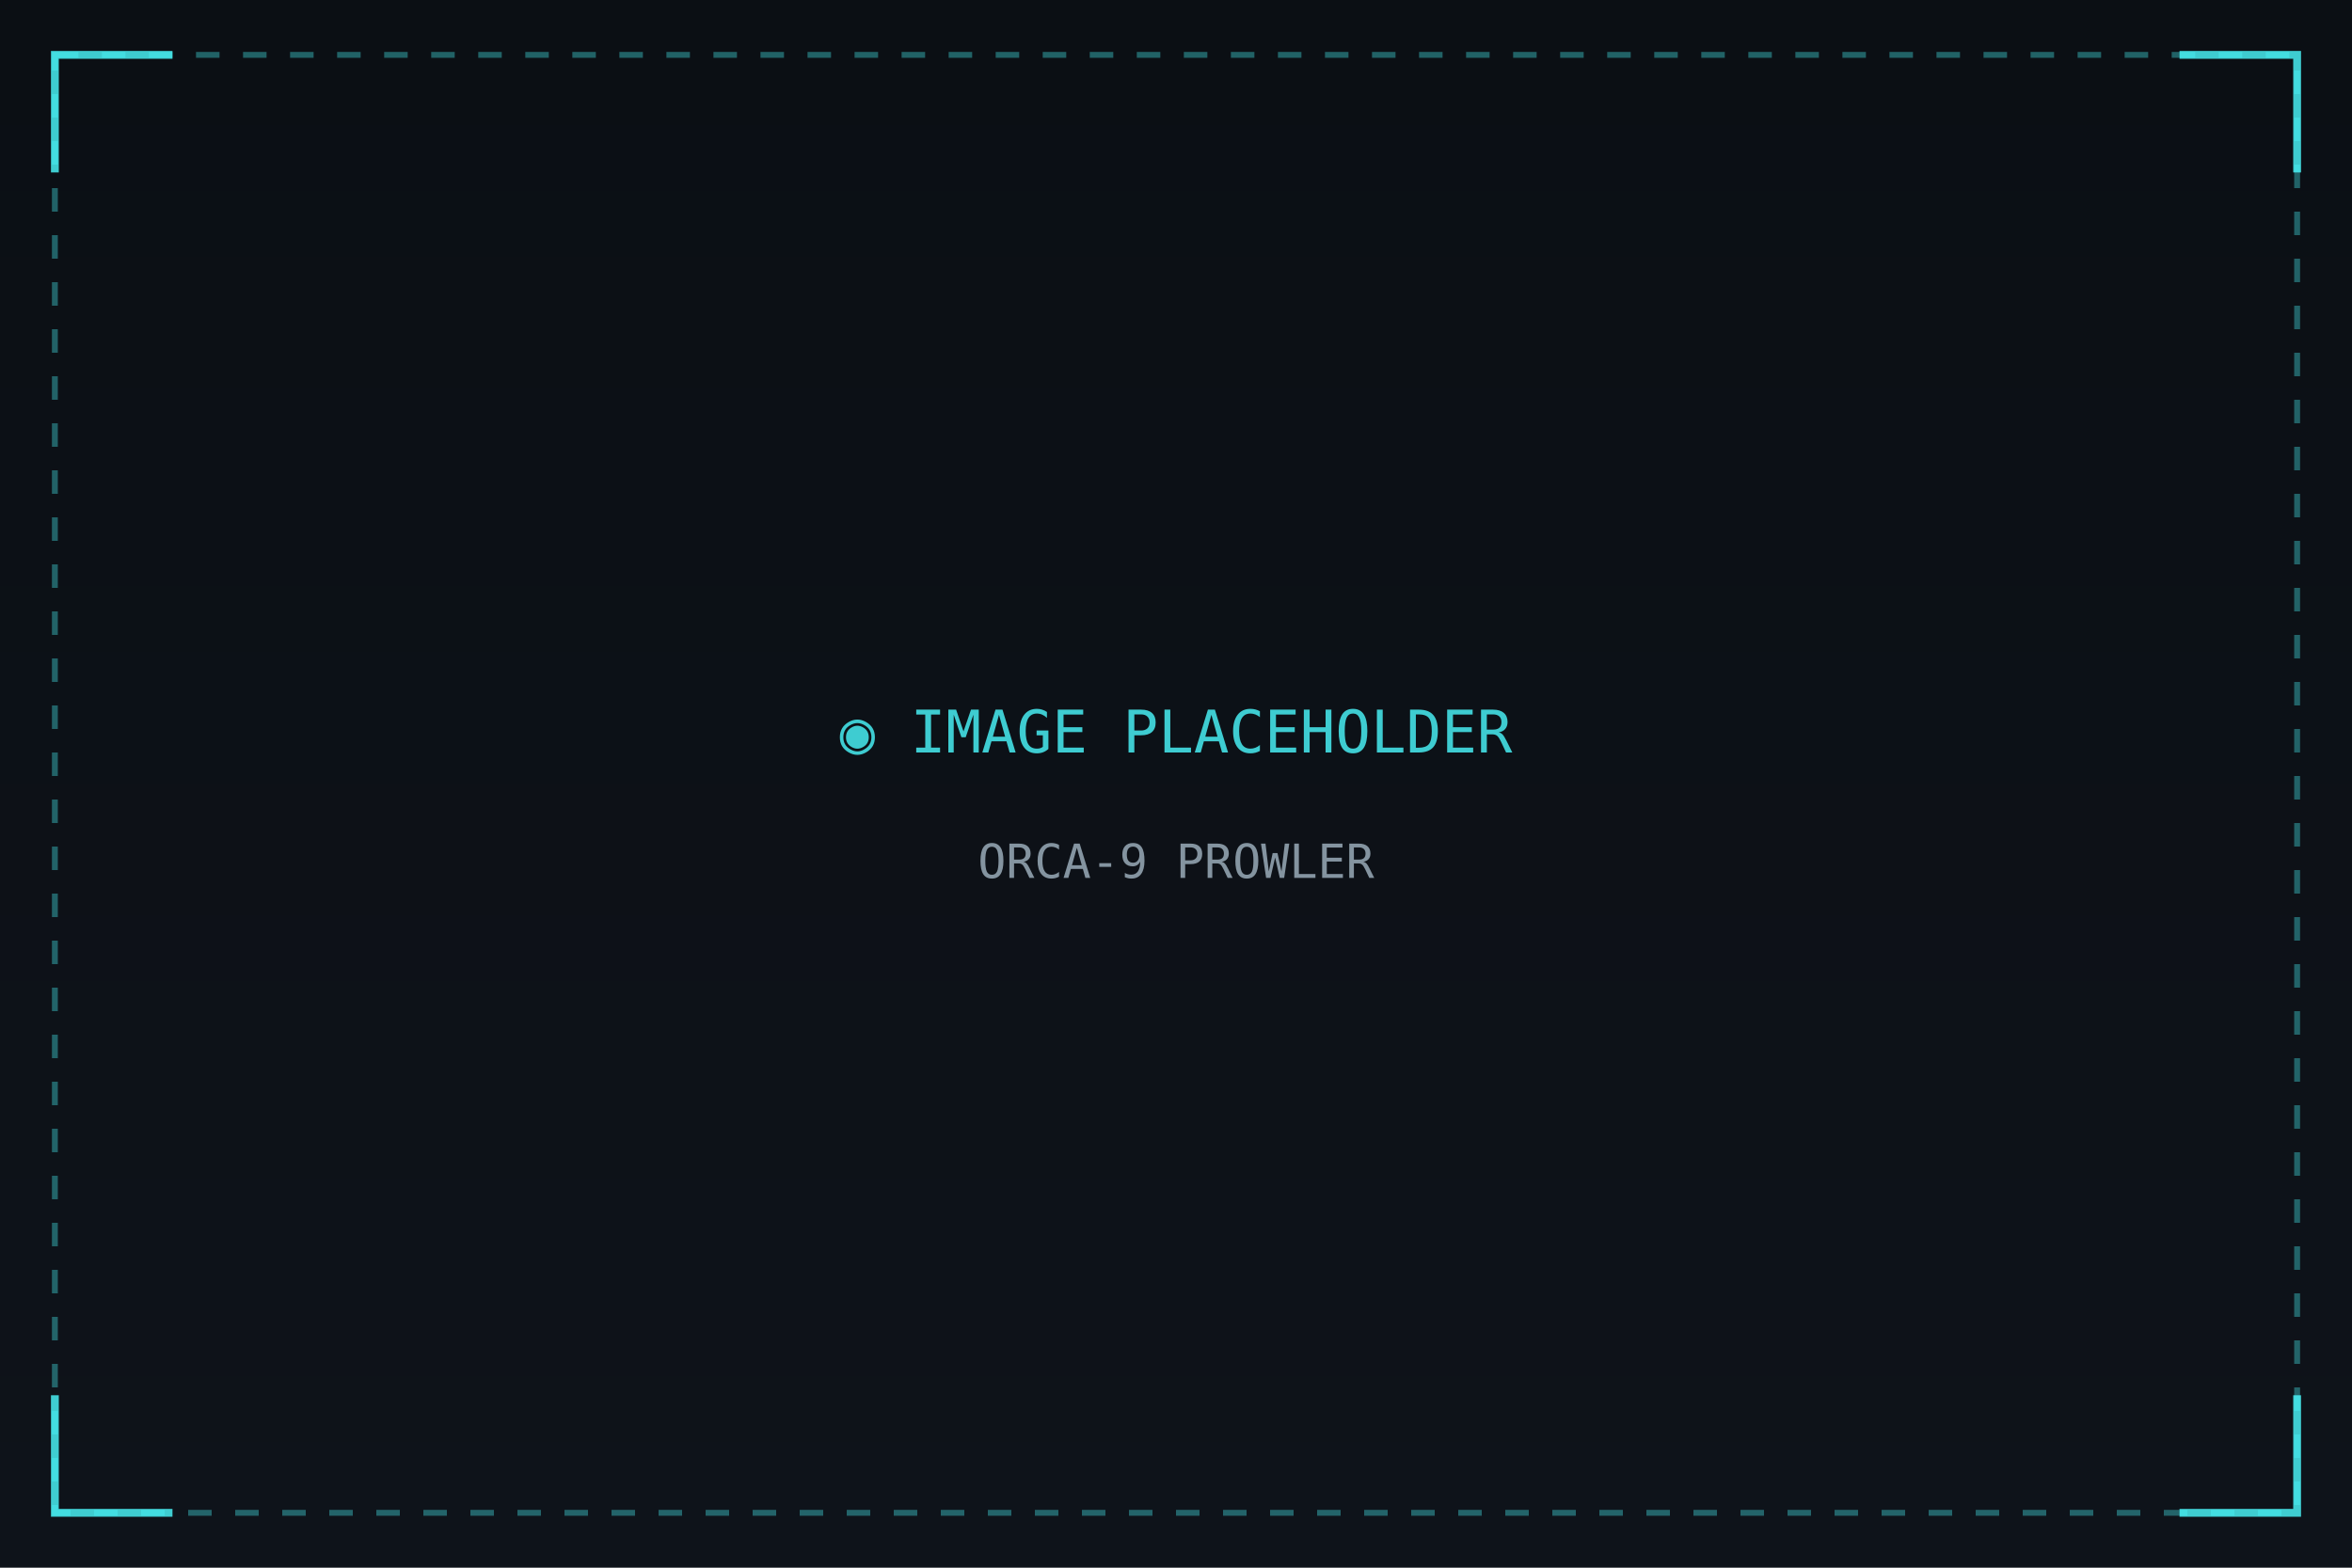
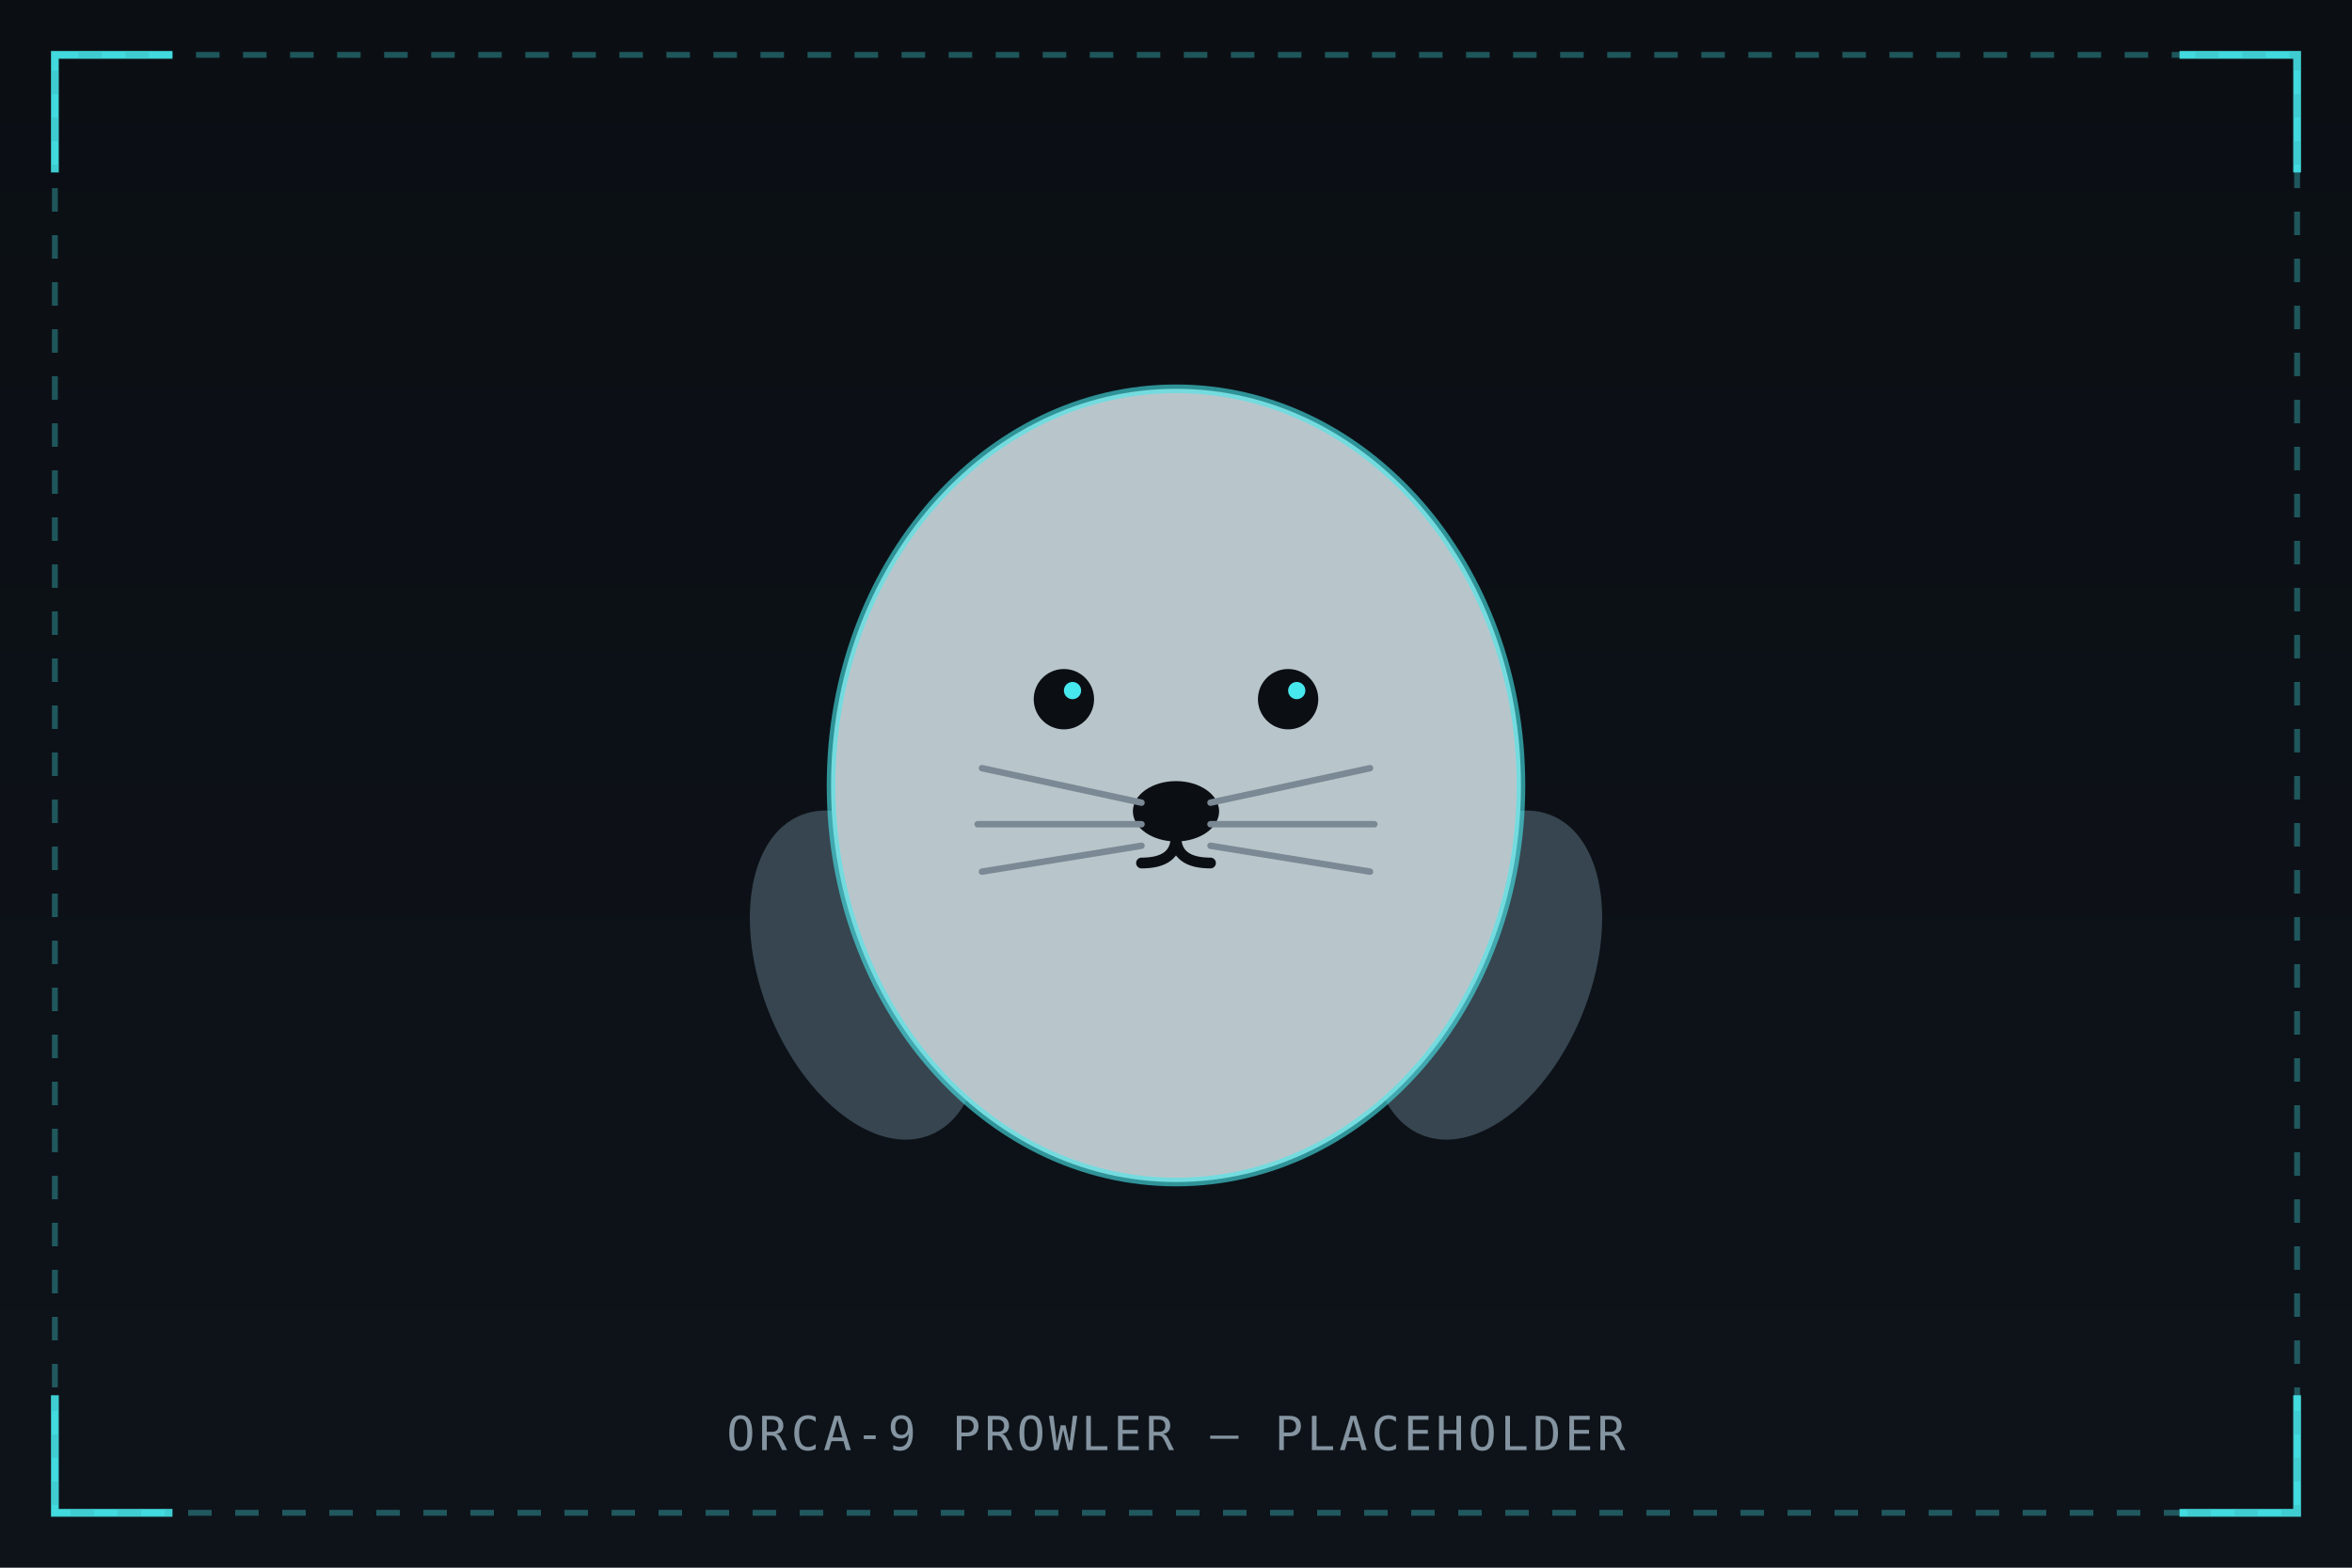
<svg xmlns="http://www.w3.org/2000/svg" width="600" height="400" viewBox="0 0 600 400">
  <defs>
    <linearGradient id="bg" x1="0" y1="0" x2="0" y2="1">
      <stop offset="0%" stop-color="#0b0f14" />
      <stop offset="100%" stop-color="#0e131a" />
    </linearGradient>
  </defs>
  <rect width="600" height="400" fill="url(#bg)" />
-   <rect x="14" y="14" width="572" height="372" fill="none" stroke="#4bfbff" stroke-opacity="0.35" stroke-width="1.5" stroke-dasharray="6 6" />
+   <rect x="14" y="14" width="572" height="372" fill="none" stroke="#4bfbff" stroke-opacity="0.3" stroke-width="1.5" stroke-dasharray="6 6" />
  <g stroke="#4bfbff" stroke-width="2" fill="none" stroke-opacity="0.8">
    <path d="M14,44 L14,14 L44,14" />
    <path d="M556,14 L586,14 L586,44" />
    <path d="M14,356 L14,386 L44,386" />
    <path d="M556,386 L586,386 L586,356" />
  </g>
-   <text x="50%" y="48%" fill="#4bfbff" font-family="monospace" font-size="15" text-anchor="middle" opacity="0.8">◉ IMAGE PLACEHOLDER</text>
-   <text x="50%" y="56%" fill="#8494a0" font-family="monospace" font-size="12" text-anchor="middle">ORCA-9 PROWLER</text>
+   <g transform="translate(300,185) scale(1.1)" opacity="0.92">
+     <ellipse cx="-72" cy="58" rx="24" ry="40" fill="#3a4a54" transform="rotate(-22 -72 58)" />
+     <ellipse cx="72" cy="58" rx="24" ry="40" fill="#3a4a54" transform="rotate(22 72 58)" />
+     <ellipse cx="0" cy="14" rx="80" ry="92" fill="#c7d6da" stroke="#4bfbff" stroke-opacity="0.6" stroke-width="2" />
+     <circle cx="-26" cy="-6" r="7" fill="#0b0f14" />
+     <circle cx="26" cy="-6" r="7" fill="#0b0f14" />
+     <circle cx="-24" cy="-8" r="2" fill="#4bfbff" />
+     <circle cx="28" cy="-8" r="2" fill="#4bfbff" />
+     <ellipse cx="0" cy="20" rx="10" ry="7" fill="#0b0f14" />
+     <path d="M0,26 Q0,32 -8,32" fill="none" stroke="#0b0f14" stroke-width="2.5" stroke-linecap="round" />
+     <path d="M0,26 Q0,32 8,32" fill="none" stroke="#0b0f14" stroke-width="2.5" stroke-linecap="round" />
+     <g stroke="#8494a0" stroke-width="1.5" stroke-linecap="round">
+       <path d="M-8,18 L-45,10" />
+       <path d="M-8,23 L-46,23" />
+       <path d="M-8,28 L-45,34" />
+       <path d="M8,18 L45,10" />
+       <path d="M8,23 L46,23" />
+       <path d="M8,28 L45,34" />
+     </g>
+   </g>
+   <text x="50%" y="370" fill="#8494a0" font-family="monospace" font-size="12" text-anchor="middle" letter-spacing="1">ORCA-9 PROWLER — PLACEHOLDER</text>
</svg>
